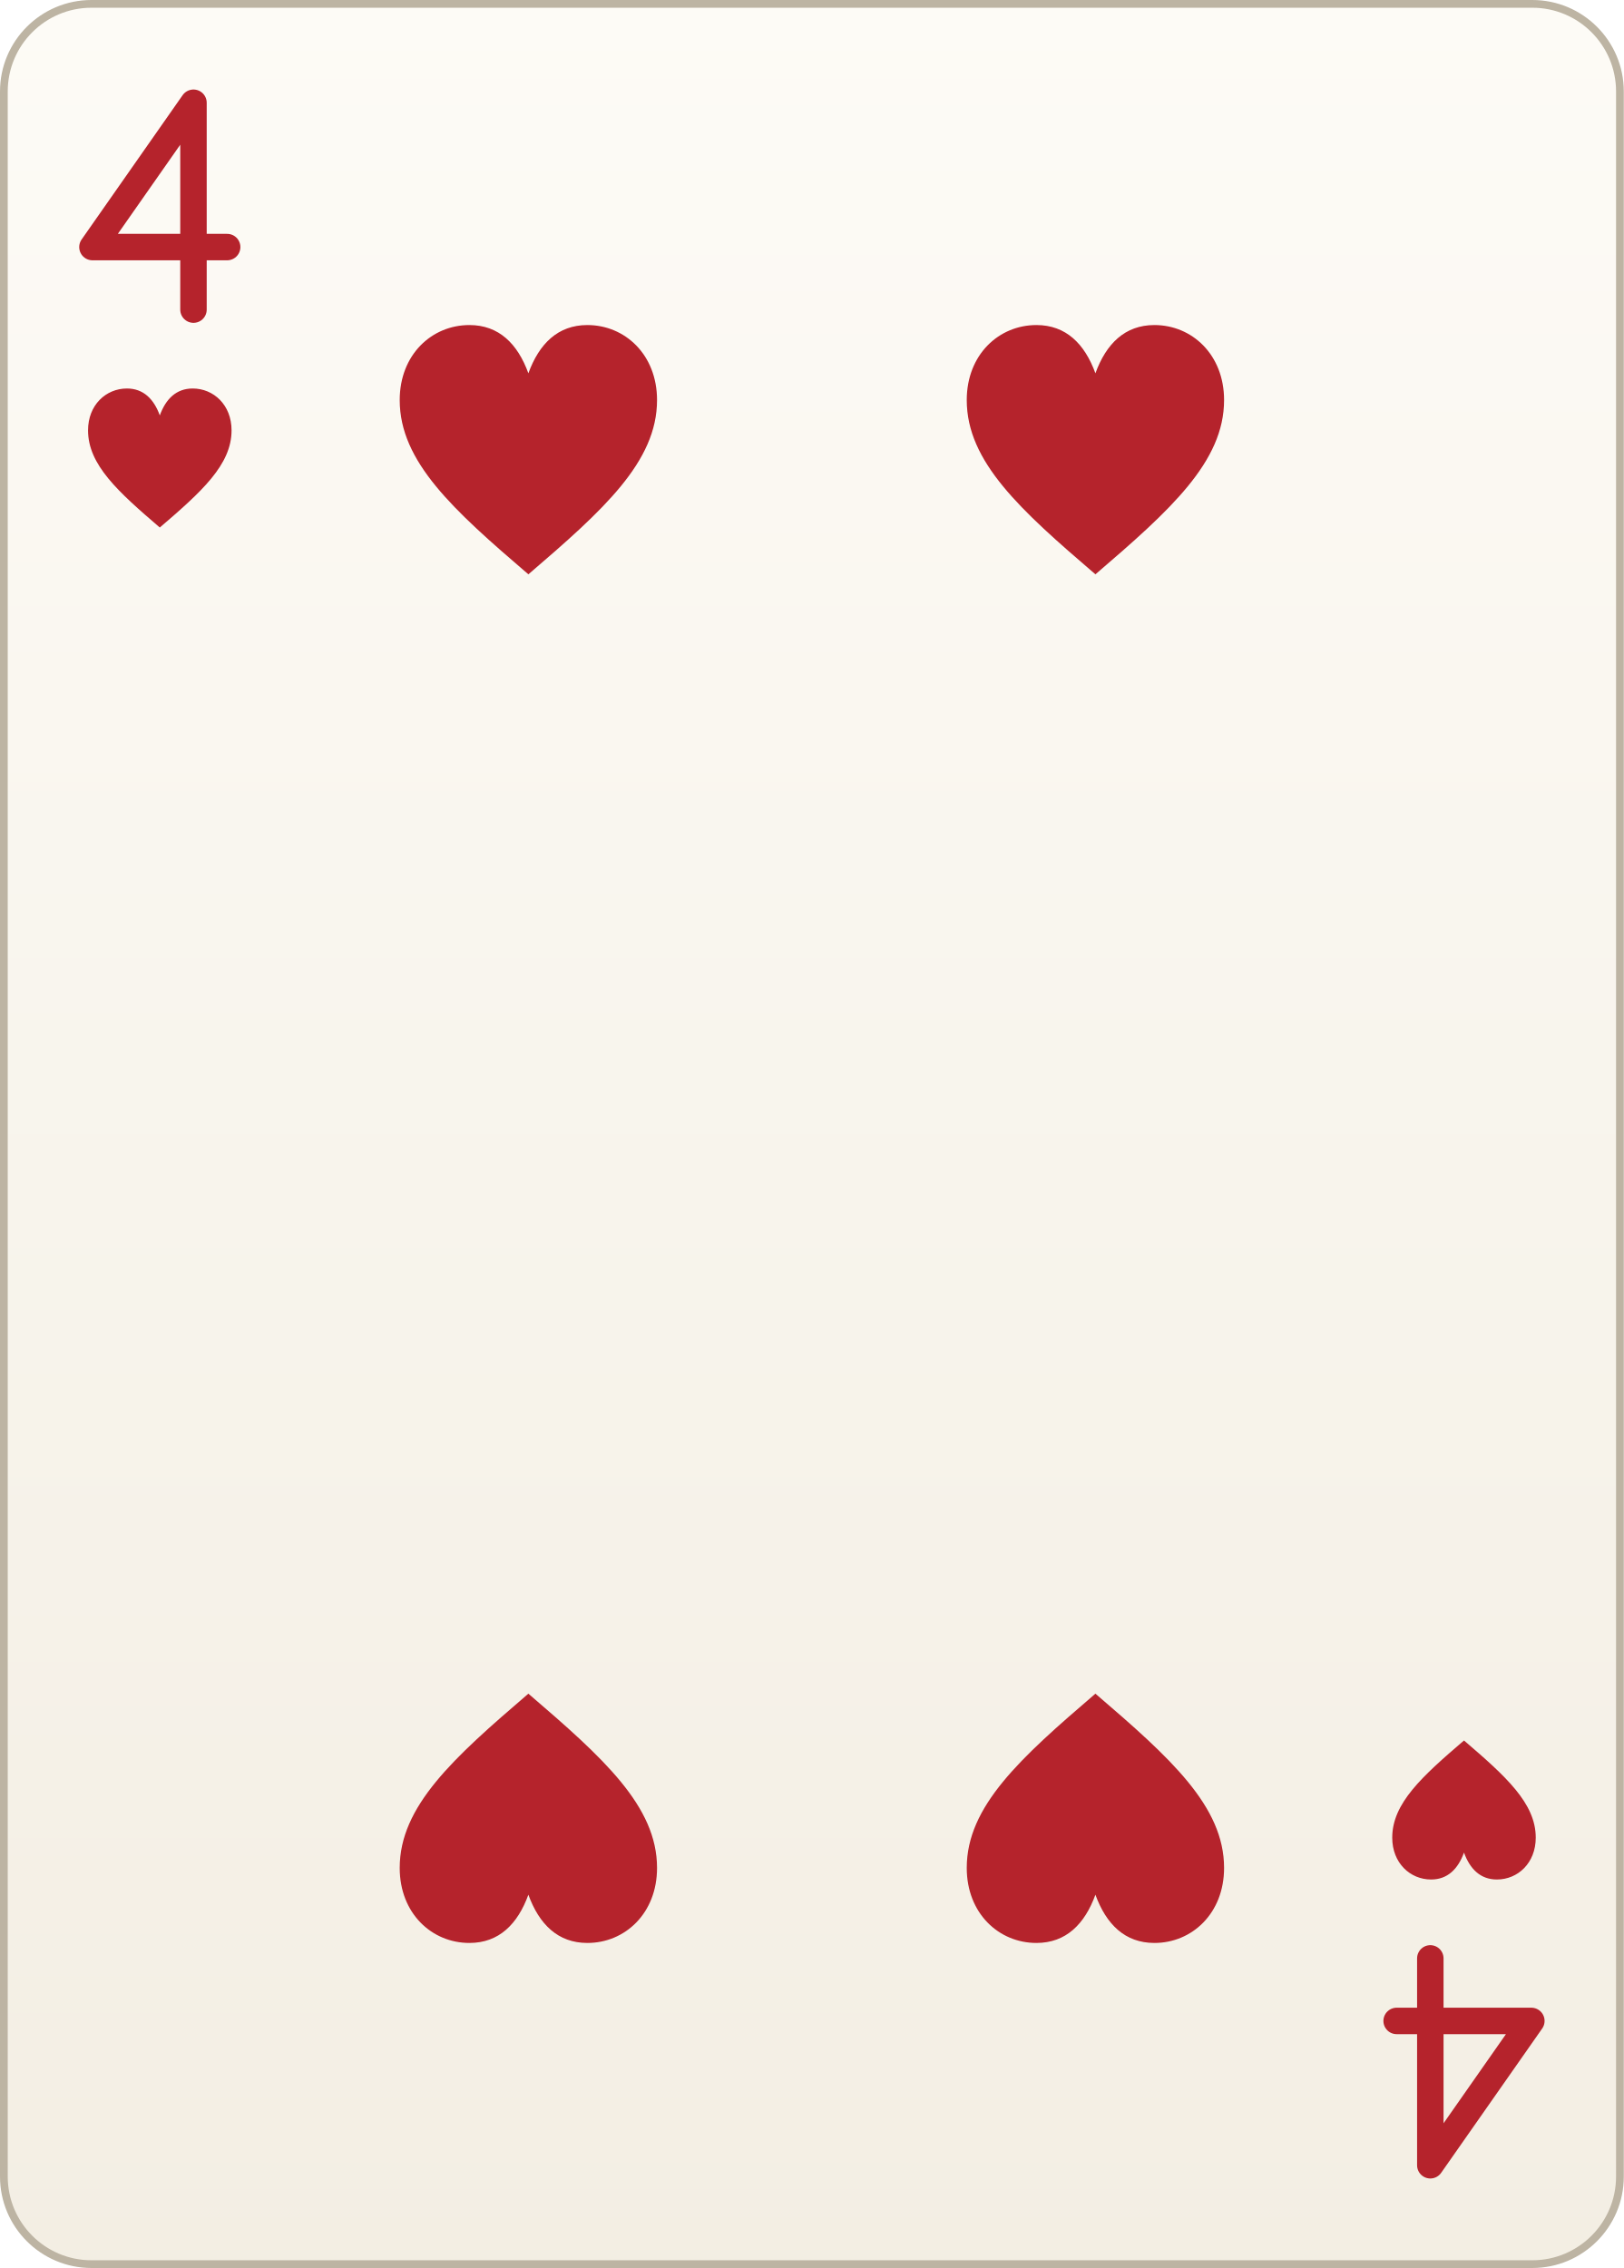
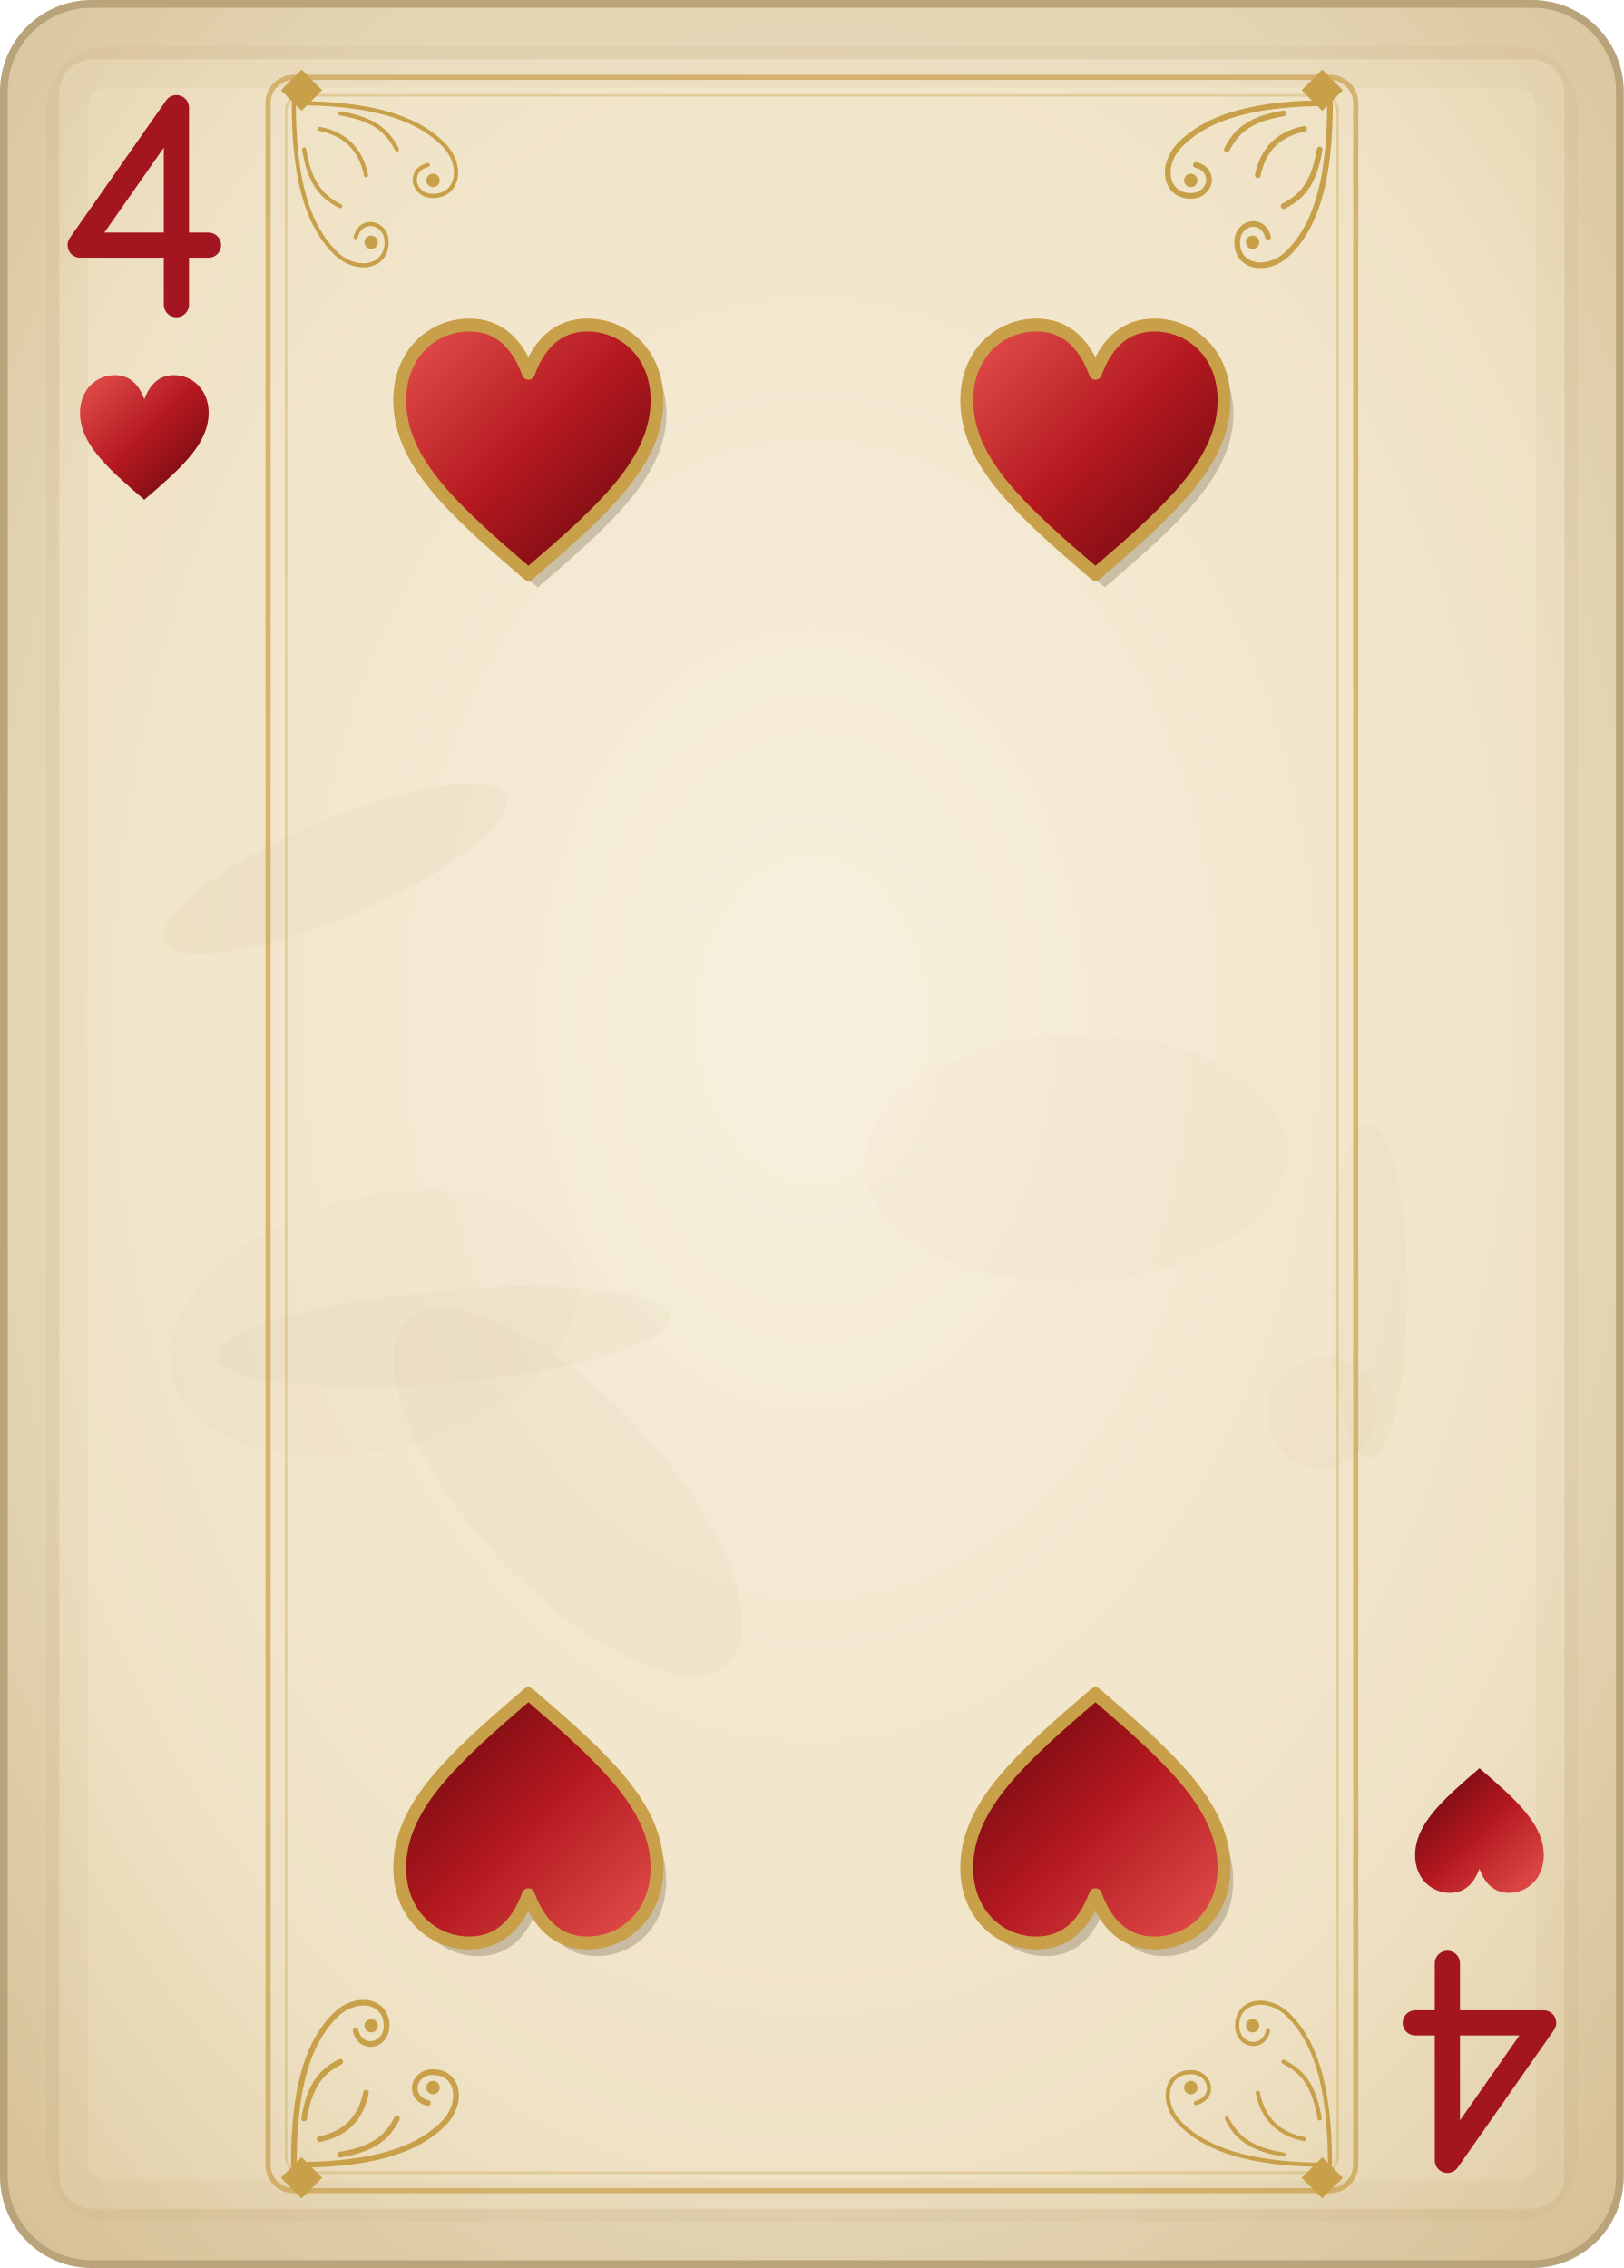
<svg xmlns="http://www.w3.org/2000/svg" version="1.2" baseProfile="tiny" viewBox="0 0 630 880" width="630" height="880">
  <defs>
-     <linearGradient id="face" x1="0" y1="0" x2="0" y2="1">
-       <stop offset="0" stop-color="#fdfbf6" />
-       <stop offset="1" stop-color="#f3eee3" />
+     <radialGradient id="paper" cx="0.5" cy="0.45" r="0.78">
+       <stop offset="0" stop-color="#f8f0de" />
+       <stop offset="0.65" stop-color="#efe2c5" />
+       <stop offset="1" stop-color="#dcc79c" />
+     </radialGradient>
+     <linearGradient id="pipRed" x1="0" y1="0" x2="1" y2="1">
+       <stop offset="0" stop-color="#e6524f" />
+       <stop offset="0.5" stop-color="#b3181f" />
+       <stop offset="1" stop-color="#5e070c" />
+     </linearGradient>
+     <linearGradient id="pipBlack" x1="0" y1="0" x2="1" y2="1">
+       <stop offset="0" stop-color="#4d4d58" />
+       <stop offset="0.5" stop-color="#1b1b21" />
+       <stop offset="1" stop-color="#030304" />
+     </linearGradient>
+     <linearGradient id="gold" x1="0" y1="0" x2="0" y2="1">
+       <stop offset="0" stop-color="#f1d68f" />
+       <stop offset="0.55" stop-color="#c9a04a" />
+       <stop offset="1" stop-color="#8a6526" />
+     </linearGradient>
+     <linearGradient id="skin" x1="0" y1="0" x2="0" y2="1">
+       <stop offset="0" stop-color="#f6dabb" />
+       <stop offset="1" stop-color="#d9a57c" />
    </linearGradient>
  </defs>
-   <rect x="1.5" y="1.5" width="627" height="877" rx="34" ry="34" fill="url(#face)" stroke="#bdb4a3" stroke-width="3" />
-   <path transform=" translate(153.00 123.00) scale(1.04)" d="M50 96 C22 72 2 54 2 31 C2 14 14 3 28 3 C39 3 46 10 50 21 C54 10 61 3 72 3 C86 3 98 14 98 31 C98 54 78 72 50 96 Z" fill="#b5232c" />
-   <path transform=" translate(373.00 123.00) scale(1.04)" d="M50 96 C22 72 2 54 2 31 C2 14 14 3 28 3 C39 3 46 10 50 21 C54 10 61 3 72 3 C86 3 98 14 98 31 C98 54 78 72 50 96 Z" fill="#b5232c" />
-   <path transform=" rotate(180 205.0 705.0) translate(153.00 653.00) scale(1.04)" d="M50 96 C22 72 2 54 2 31 C2 14 14 3 28 3 C39 3 46 10 50 21 C54 10 61 3 72 3 C86 3 98 14 98 31 C98 54 78 72 50 96 Z" fill="#b5232c" />
-   <path transform=" rotate(180 425.0 705.0) translate(373.00 653.00) scale(1.04)" d="M50 96 C22 72 2 54 2 31 C2 14 14 3 28 3 C39 3 46 10 50 21 C54 10 61 3 72 3 C86 3 98 14 98 31 C98 54 78 72 50 96 Z" fill="#b5232c" />
-   <g transform="translate(34.00 38.00) scale(0.9333 0.9333)" fill="none" stroke="#b5232c" stroke-width="11.0" stroke-linecap="round" stroke-linejoin="round">
+   <rect x="1.5" y="1.5" width="627" height="877" rx="34" ry="34" fill="url(#paper)" />
+   <ellipse cx="464" cy="374" rx="88" ry="18" transform="rotate(175 315.0 440.0)" fill="#9a7436" fill-opacity="0.032" />
+   <ellipse cx="352" cy="604" rx="91" ry="37" transform="rotate(47 315.0 440.0)" fill="#9a7436" fill-opacity="0.041" />
+   <ellipse cx="445" cy="607" rx="72" ry="19" transform="rotate(157 315.0 440.0)" fill="#9a7436" fill-opacity="0.044" />
+   <ellipse cx="213" cy="427" rx="82" ry="48" transform="rotate(178 315.0 440.0)" fill="#9a7436" fill-opacity="0.022" />
+   <ellipse cx="498" cy="413" rx="81" ry="49" transform="rotate(165 315.0 440.0)" fill="#9a7436" fill-opacity="0.023" />
+   <ellipse cx="376" cy="224" rx="65" ry="15" transform="rotate(90 315.0 440.0)" fill="#9a7436" fill-opacity="0.029" />
+   <ellipse cx="539" cy="415" rx="21" ry="22" transform="rotate(35 315.0 440.0)" fill="#9a7436" fill-opacity="0.034" />
+   <rect x="12" y="12" width="606" height="856" rx="24" fill="none" stroke="#9a7436" stroke-opacity="0.13" stroke-width="22" />
+   <rect x="26" y="26" width="578" height="828" rx="16" fill="none" stroke="#9a7436" stroke-opacity="0.05" stroke-width="16" />
+   <rect x="1.5" y="1.5" width="627" height="877" rx="34" ry="34" fill="none" stroke="#b8a37a" stroke-width="3" />
+   <rect x="104" y="30" width="422" height="820" rx="10" fill="none" stroke="#c9a04a" stroke-opacity="0.7" stroke-width="2" />
+   <rect x="111" y="37" width="408" height="806" rx="6" fill="none" stroke="#c9a04a" stroke-opacity="0.35" stroke-width="1" />
+   <g transform="translate(516.0 40.0) scale(-1 1)">
+     <path d="M0 0 C26 0 46 4 58 16 C66 24 64 36 54 36 C46 36 44 26 52 24 M0 0 C0 26 4 46 16 58 C24 66 36 64 36 54 C36 46 26 44 24 52 M10 10 C20 12 26 18 28 28 M18 4 C30 6 36 10 40 18 M4 18 C6 30 10 36 18 40" fill="none" stroke="#c9a04a" stroke-width="2.2" stroke-linecap="round" />
+     <circle cx="54" cy="30" r="2.6" fill="#c9a04a" />
+     <circle cx="30" cy="54" r="2.6" fill="#c9a04a" />
+     <path d="M-2 -2 L6 -10 L14 -2 L6 6 Z" transform="translate(-3 -3)" fill="#c9a04a" />
+   </g>
+   <g transform="translate(114.0 840.0) scale(1 -1)">
+     <path d="M0 0 C26 0 46 4 58 16 C66 24 64 36 54 36 C46 36 44 26 52 24 M0 0 C0 26 4 46 16 58 C24 66 36 64 36 54 C36 46 26 44 24 52 M10 10 C20 12 26 18 28 28 M18 4 C30 6 36 10 40 18 M4 18 C6 30 10 36 18 40" fill="none" stroke="#c9a04a" stroke-width="2.2" stroke-linecap="round" />
+     <circle cx="54" cy="30" r="2.6" fill="#c9a04a" />
+     <circle cx="30" cy="54" r="2.6" fill="#c9a04a" />
+     <path d="M-2 -2 L6 -10 L14 -2 L6 6 Z" transform="translate(-3 -3)" fill="#c9a04a" />
+   </g>
+   <g transform="translate(114.0 40.0) scale(1 1)">
+     <path d="M0 0 C26 0 46 4 58 16 C66 24 64 36 54 36 C46 36 44 26 52 24 M0 0 C0 26 4 46 16 58 C24 66 36 64 36 54 C36 46 26 44 24 52 M10 10 C20 12 26 18 28 28 M18 4 C30 6 36 10 40 18 M4 18 C6 30 10 36 18 40" fill="none" stroke="#c9a04a" stroke-width="1.6" stroke-linecap="round" />
+     <circle cx="54" cy="30" r="2.6" fill="#c9a04a" />
+     <circle cx="30" cy="54" r="2.6" fill="#c9a04a" />
+     <path d="M-2 -2 L6 -10 L14 -2 L6 6 Z" transform="translate(-3 -3)" fill="#c9a04a" />
+   </g>
+   <g transform="translate(516.0 840.0) scale(-1 -1)">
+     <path d="M0 0 C26 0 46 4 58 16 C66 24 64 36 54 36 C46 36 44 26 52 24 M0 0 C0 26 4 46 16 58 C24 66 36 64 36 54 C36 46 26 44 24 52 M10 10 C20 12 26 18 28 28 M18 4 C30 6 36 10 40 18 M4 18 C6 30 10 36 18 40" fill="none" stroke="#c9a04a" stroke-width="1.6" stroke-linecap="round" />
+     <circle cx="54" cy="30" r="2.6" fill="#c9a04a" />
+     <circle cx="30" cy="54" r="2.6" fill="#c9a04a" />
+     <path d="M-2 -2 L6 -10 L14 -2 L6 6 Z" transform="translate(-3 -3)" fill="#c9a04a" />
+   </g>
+   <path transform="translate(156.64 128.10) scale(1.04)" d="M50 96 C22 72 2 54 2 31 C2 14 14 3 28 3 C39 3 46 10 50 21 C54 10 61 3 72 3 C86 3 98 14 98 31 C98 54 78 72 50 96 Z" fill="#3b2a14" fill-opacity="0.22" />
+   <path transform="translate(153.00 123.00) scale(1.04)" d="M50 96 C22 72 2 54 2 31 C2 14 14 3 28 3 C39 3 46 10 50 21 C54 10 61 3 72 3 C86 3 98 14 98 31 C98 54 78 72 50 96 Z" fill="url(#pipRed)" stroke="#c9a04a" stroke-width="4.81" stroke-linejoin="round" />
+   <path transform="translate(376.64 128.10) scale(1.04)" d="M50 96 C22 72 2 54 2 31 C2 14 14 3 28 3 C39 3 46 10 50 21 C54 10 61 3 72 3 C86 3 98 14 98 31 C98 54 78 72 50 96 Z" fill="#3b2a14" fill-opacity="0.22" />
+   <path transform="translate(373.00 123.00) scale(1.04)" d="M50 96 C22 72 2 54 2 31 C2 14 14 3 28 3 C39 3 46 10 50 21 C54 10 61 3 72 3 C86 3 98 14 98 31 C98 54 78 72 50 96 Z" fill="url(#pipRed)" stroke="#c9a04a" stroke-width="4.81" stroke-linejoin="round" />
+   <path transform="rotate(180 208.6 710.1) translate(156.64 658.10) scale(1.04)" d="M50 96 C22 72 2 54 2 31 C2 14 14 3 28 3 C39 3 46 10 50 21 C54 10 61 3 72 3 C86 3 98 14 98 31 C98 54 78 72 50 96 Z" fill="#3b2a14" fill-opacity="0.22" />
+   <path transform="rotate(180 205.0 705.0) translate(153.00 653.00) scale(1.04)" d="M50 96 C22 72 2 54 2 31 C2 14 14 3 28 3 C39 3 46 10 50 21 C54 10 61 3 72 3 C86 3 98 14 98 31 C98 54 78 72 50 96 Z" fill="url(#pipRed)" stroke="#c9a04a" stroke-width="4.81" stroke-linejoin="round" />
+   <path transform="rotate(180 428.6 710.1) translate(376.64 658.10) scale(1.04)" d="M50 96 C22 72 2 54 2 31 C2 14 14 3 28 3 C39 3 46 10 50 21 C54 10 61 3 72 3 C86 3 98 14 98 31 C98 54 78 72 50 96 Z" fill="#3b2a14" fill-opacity="0.22" />
+   <path transform="rotate(180 425.0 705.0) translate(373.00 653.00) scale(1.04)" d="M50 96 C22 72 2 54 2 31 C2 14 14 3 28 3 C39 3 46 10 50 21 C54 10 61 3 72 3 C86 3 98 14 98 31 C98 54 78 72 50 96 Z" fill="url(#pipRed)" stroke="#c9a04a" stroke-width="4.81" stroke-linejoin="round" />
+   <g transform="translate(29.33 40.00) scale(0.8889 0.8889)" fill="none" stroke="#a3161f" stroke-width="11.0" stroke-linecap="round" stroke-linejoin="round">
    <g transform="translate(0.0 0)">
      <path d="M44 88 L44 2 L2 62 L58 62" />
    </g>
  </g>
-   <path transform=" translate(33.00 149.00) scale(0.58)" d="M50 96 C22 72 2 54 2 31 C2 14 14 3 28 3 C39 3 46 10 50 21 C54 10 61 3 72 3 C86 3 98 14 98 31 C98 54 78 72 50 96 Z" fill="#b5232c" />
+   <path transform="translate(30.00 144.00) scale(0.52)" d="M50 96 C22 72 2 54 2 31 C2 14 14 3 28 3 C39 3 46 10 50 21 C54 10 61 3 72 3 C86 3 98 14 98 31 C98 54 78 72 50 96 Z" fill="url(#pipRed)" />
  <g transform="rotate(180 315.0 440.0)">
-     <g transform="translate(34.00 38.00) scale(0.9333 0.9333)" fill="none" stroke="#b5232c" stroke-width="11.0" stroke-linecap="round" stroke-linejoin="round">
+     <g transform="translate(29.33 40.00) scale(0.8889 0.8889)" fill="none" stroke="#a3161f" stroke-width="11.0" stroke-linecap="round" stroke-linejoin="round">
      <g transform="translate(0.0 0)">
        <path d="M44 88 L44 2 L2 62 L58 62" />
      </g>
    </g>
-     <path transform=" translate(33.00 149.00) scale(0.58)" d="M50 96 C22 72 2 54 2 31 C2 14 14 3 28 3 C39 3 46 10 50 21 C54 10 61 3 72 3 C86 3 98 14 98 31 C98 54 78 72 50 96 Z" fill="#b5232c" />
+     <path transform="translate(30.00 144.00) scale(0.52)" d="M50 96 C22 72 2 54 2 31 C2 14 14 3 28 3 C39 3 46 10 50 21 C54 10 61 3 72 3 C86 3 98 14 98 31 C98 54 78 72 50 96 Z" fill="url(#pipRed)" />
  </g>
</svg>
